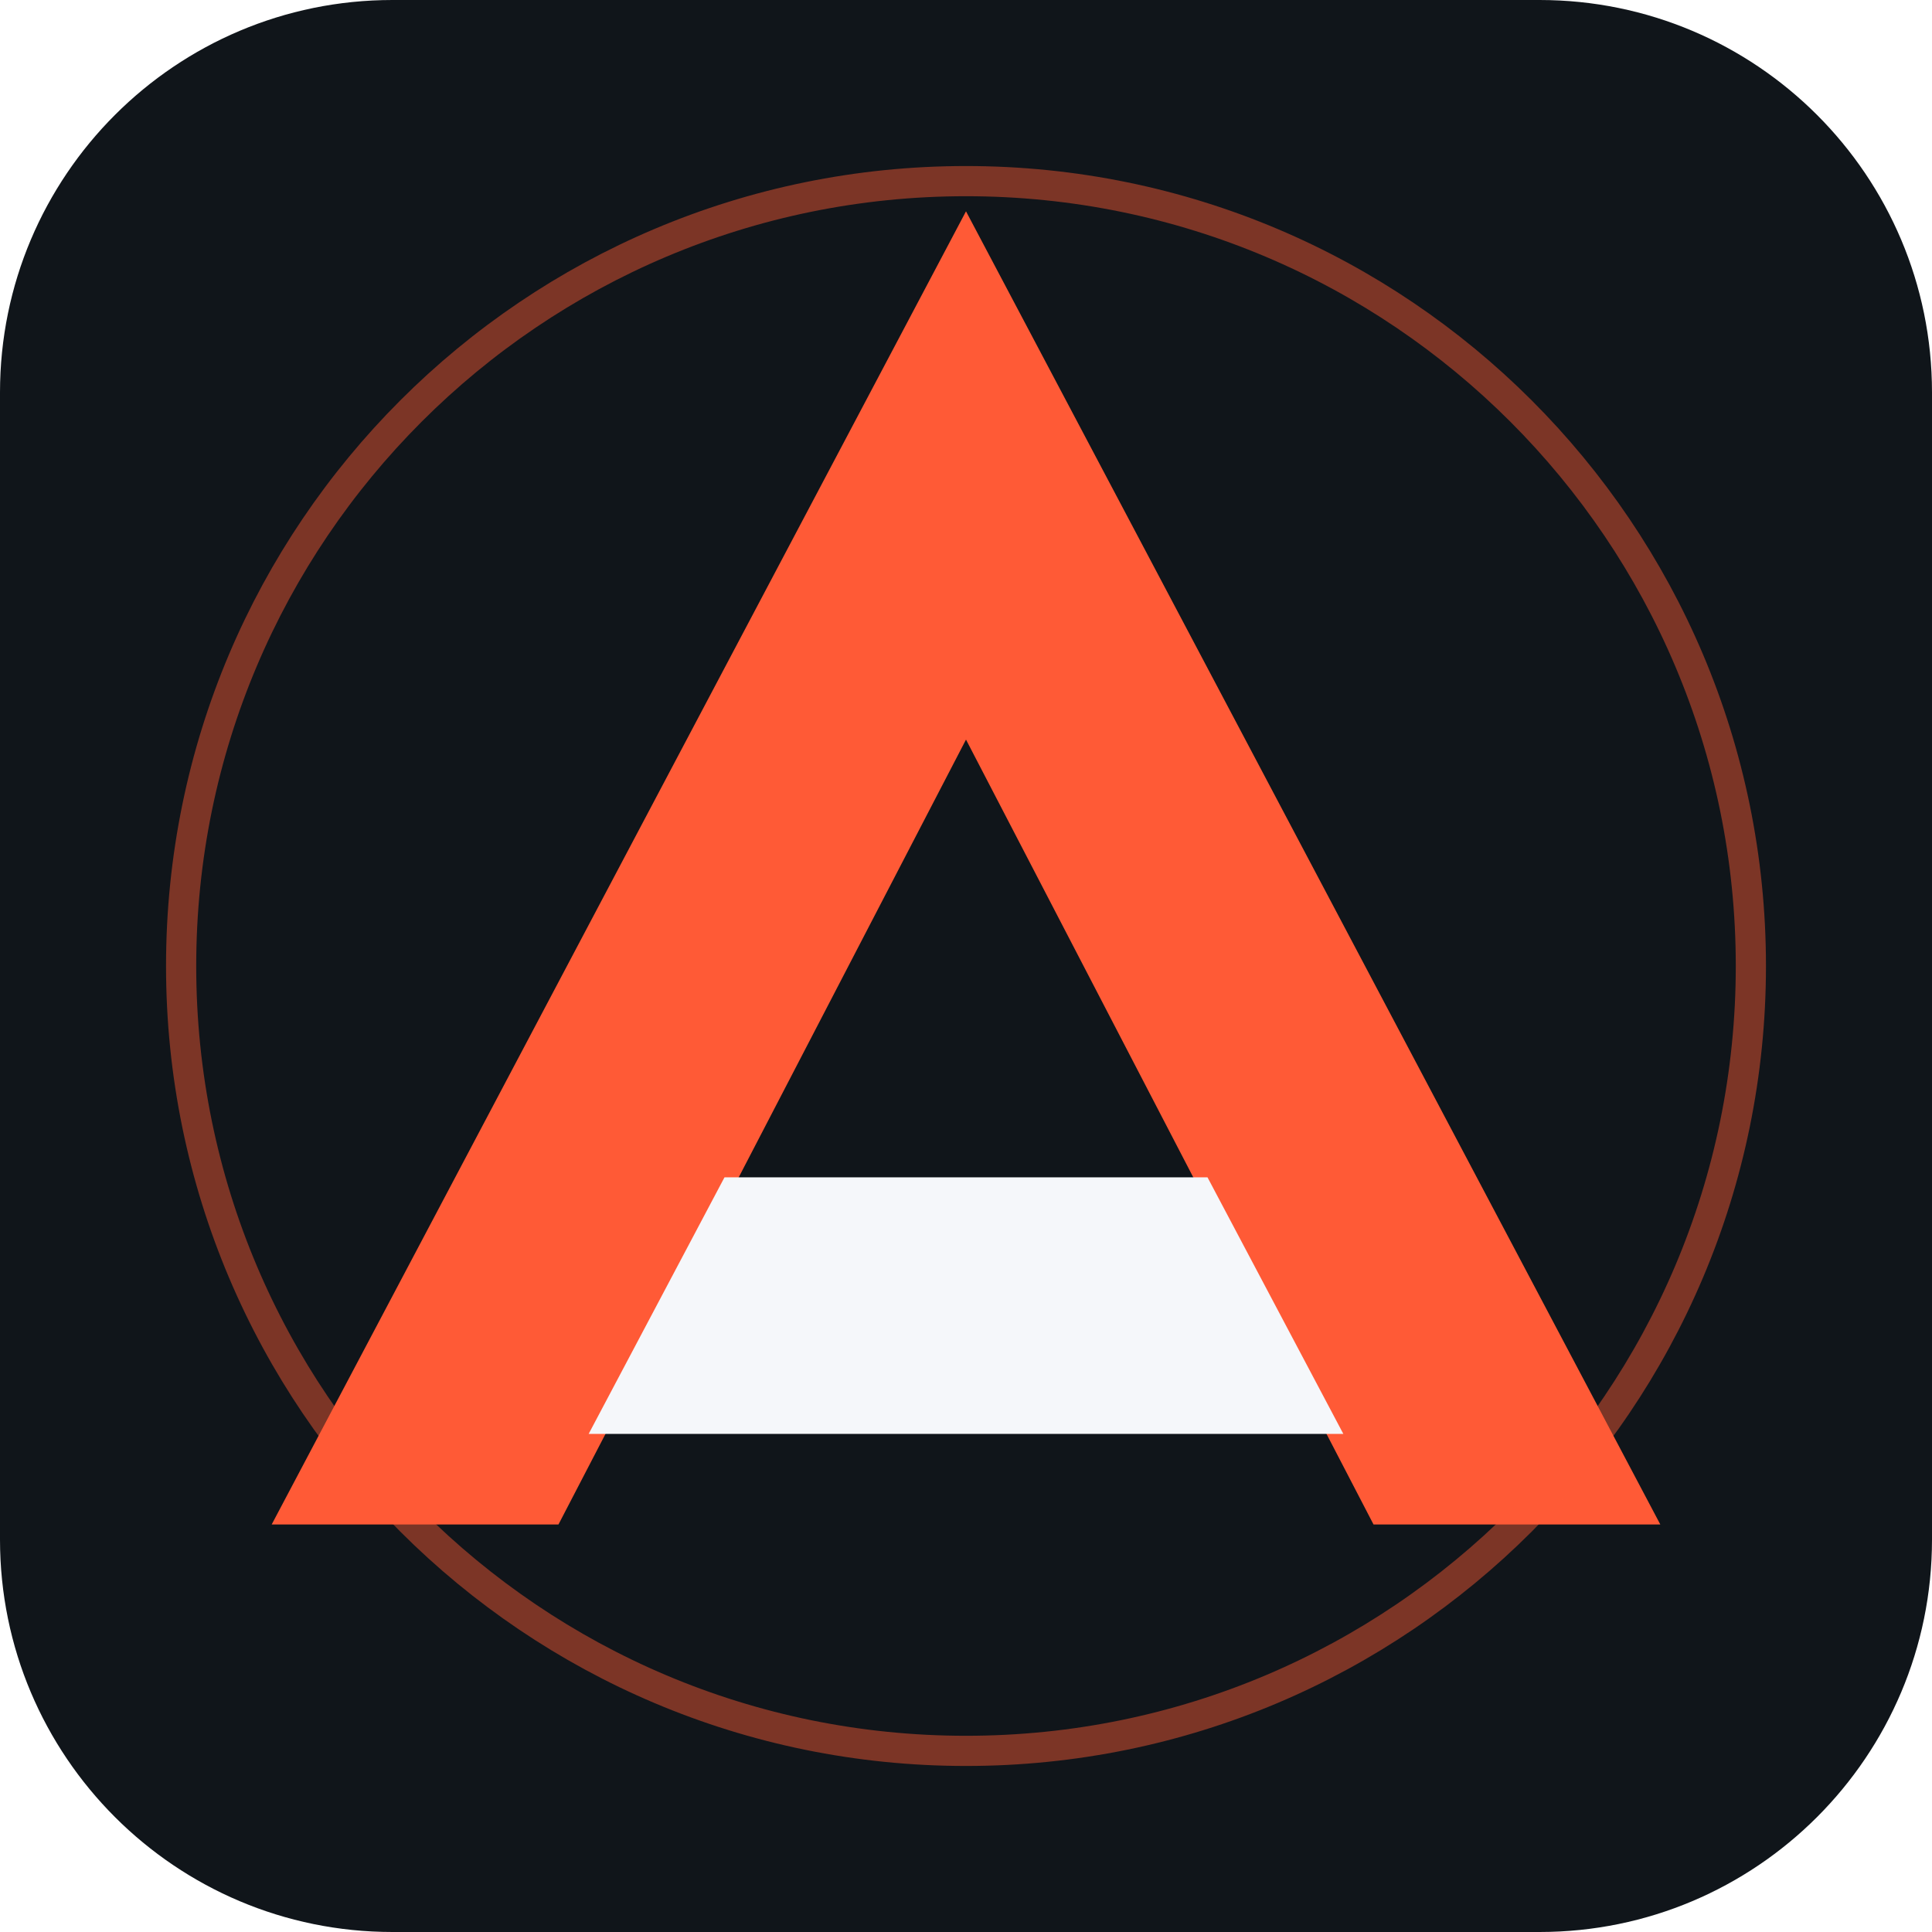
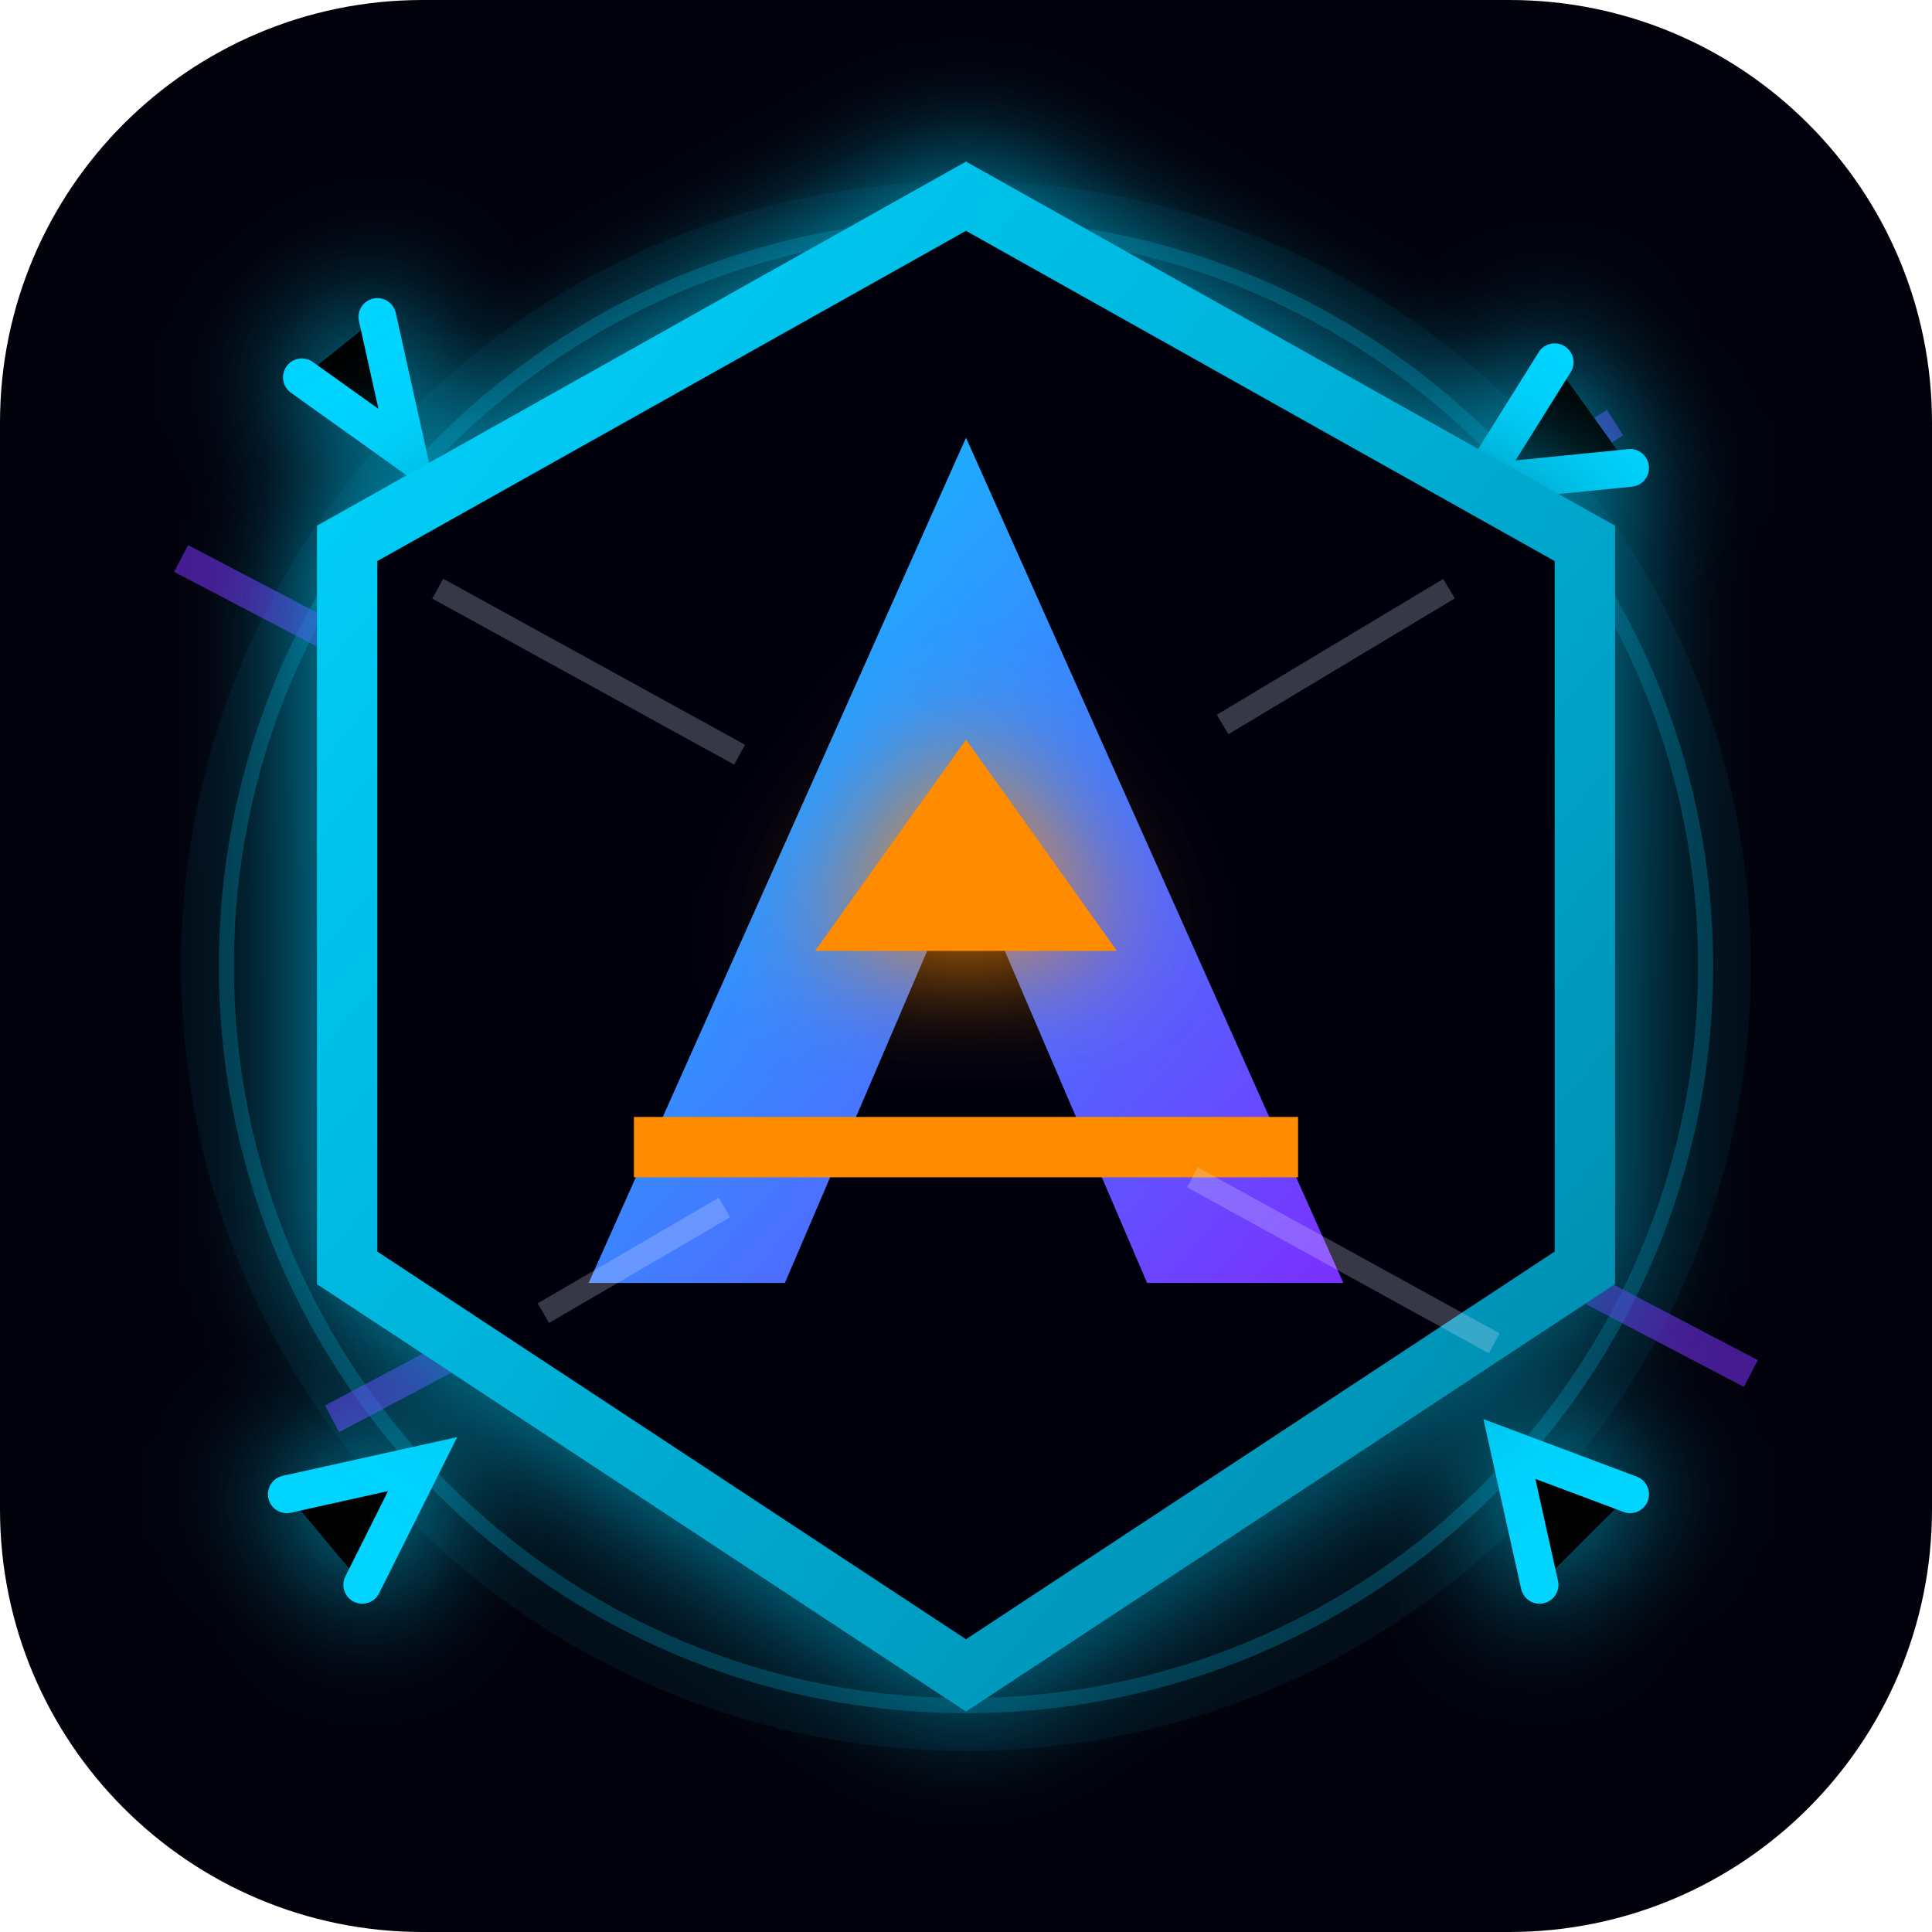
- <svg xmlns="http://www.w3.org/2000/svg" viewBox="0 0 128 128">
-   <rect width="128" height="128" rx="26" fill="#10151a" />
-   <path d="M64 14 110 101H91L64 49 37 101H18L64 14Z" fill="#ff5a36" />
-   <path d="M48 78h32l9 17H39l9-17Z" fill="#f5f7fa" />
-   <circle cx="64" cy="64" r="52" fill="none" stroke="#ff5a36" stroke-width="2" opacity=".45" />
+ <svg xmlns="http://www.w3.org/2000/svg" viewBox="0 0 128 128" role="img" aria-labelledby="title">
+   <defs>
+     <linearGradient id="cyan" x1="0" y1="0" x2="1" y2="1">
+       <stop stop-color="#00D4FF" />
+       <stop offset="1" stop-color="#0088AA" />
+     </linearGradient>
+     <linearGradient id="nova" x1="0" y1="0" x2="1" y2="1">
+       <stop stop-color="#00D4FF" />
+       <stop offset="1" stop-color="#7B2FFF" />
+     </linearGradient>
+     <filter id="glow" x="-60%" y="-60%" width="220%" height="220%">
+       <feGaussianBlur stdDeviation="4" result="blur" />
+       <feMerge>
+         <feMergeNode in="blur" />
+         <feMergeNode in="SourceGraphic" />
+       </feMerge>
+     </filter>
+   </defs>
+   <rect width="128" height="128" rx="28" fill="#02020C" />
+   <circle cx="64" cy="64" r="52" fill="#00D4FF" opacity=".055" />
+   <circle cx="64" cy="64" r="49" fill="none" stroke="#00D4FF" stroke-opacity=".22" />
+   <g stroke="#7B2FFF" stroke-width="2" opacity=".55">
+     <path d="M12 37 33 48M95 80l21 11M22 94l17-9M88 40l19-12" />
+   </g>
+   <g stroke="#00D4FF" stroke-width="2.5" stroke-linecap="round" filter="url(#glow)">
+     <path d="m20 25 7 5-2-9M103 24l-5 8 10-1M19 99l9-2-4 8M108 99l-8-3 2 9" />
+   </g>
+   <path d="M64 13 105 36v48L64 111 23 84V36Z" fill="#050510" stroke="url(#cyan)" stroke-width="4" filter="url(#glow)" />
+   <path d="m64 29-25 56h13l12-28 12 28h13L64 29Z" fill="url(#nova)" />
+   <path d="m64 49 10 14H54Z" fill="#FF8C00" filter="url(#glow)" />
+   <path d="M44 76h40" stroke="#FF8C00" stroke-width="4" stroke-linecap="square" />
+   <path d="M29 39 49 50M79 78l20 11M36 87l12-7M81 48l15-9" stroke="#E8E8FF" stroke-opacity=".24" stroke-width="1.5" />
</svg>
